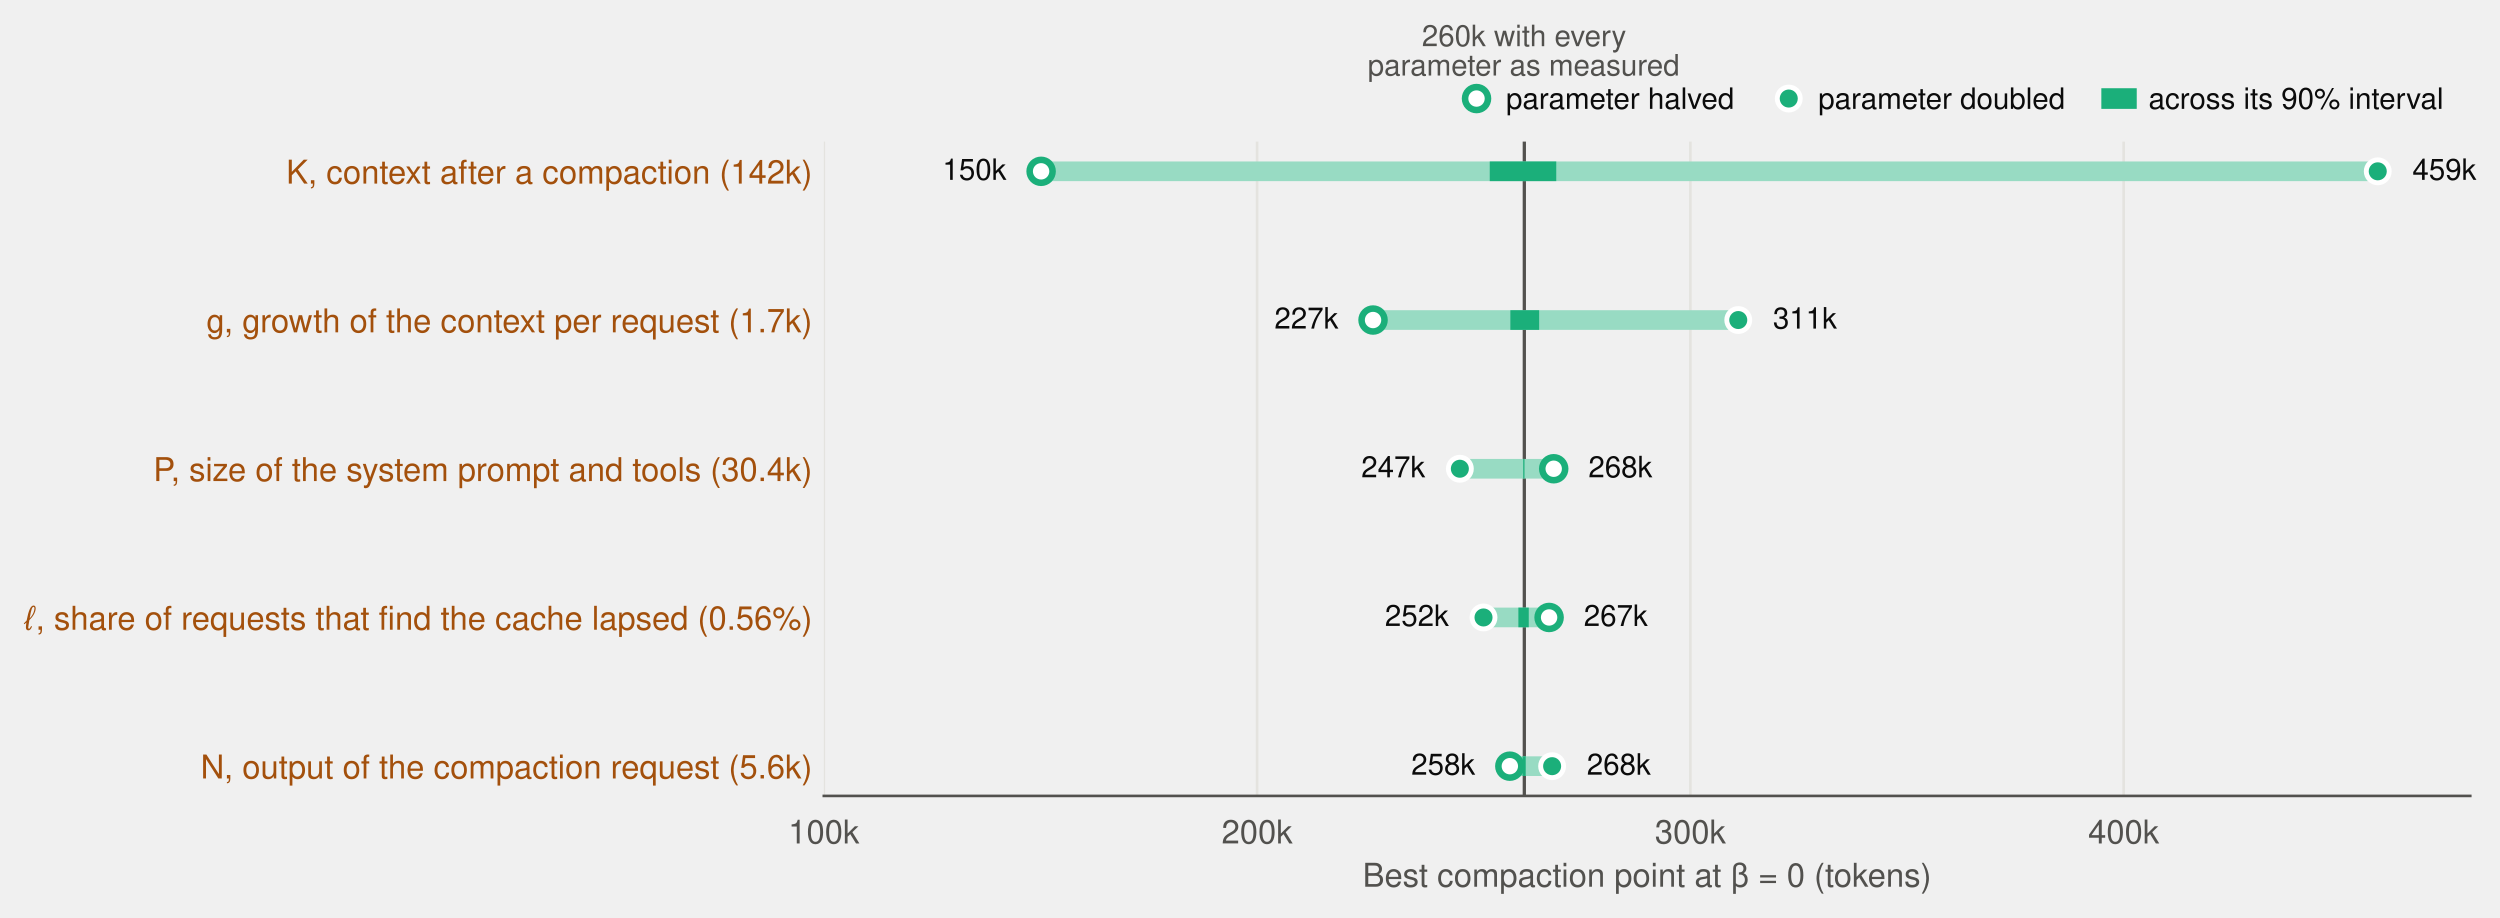
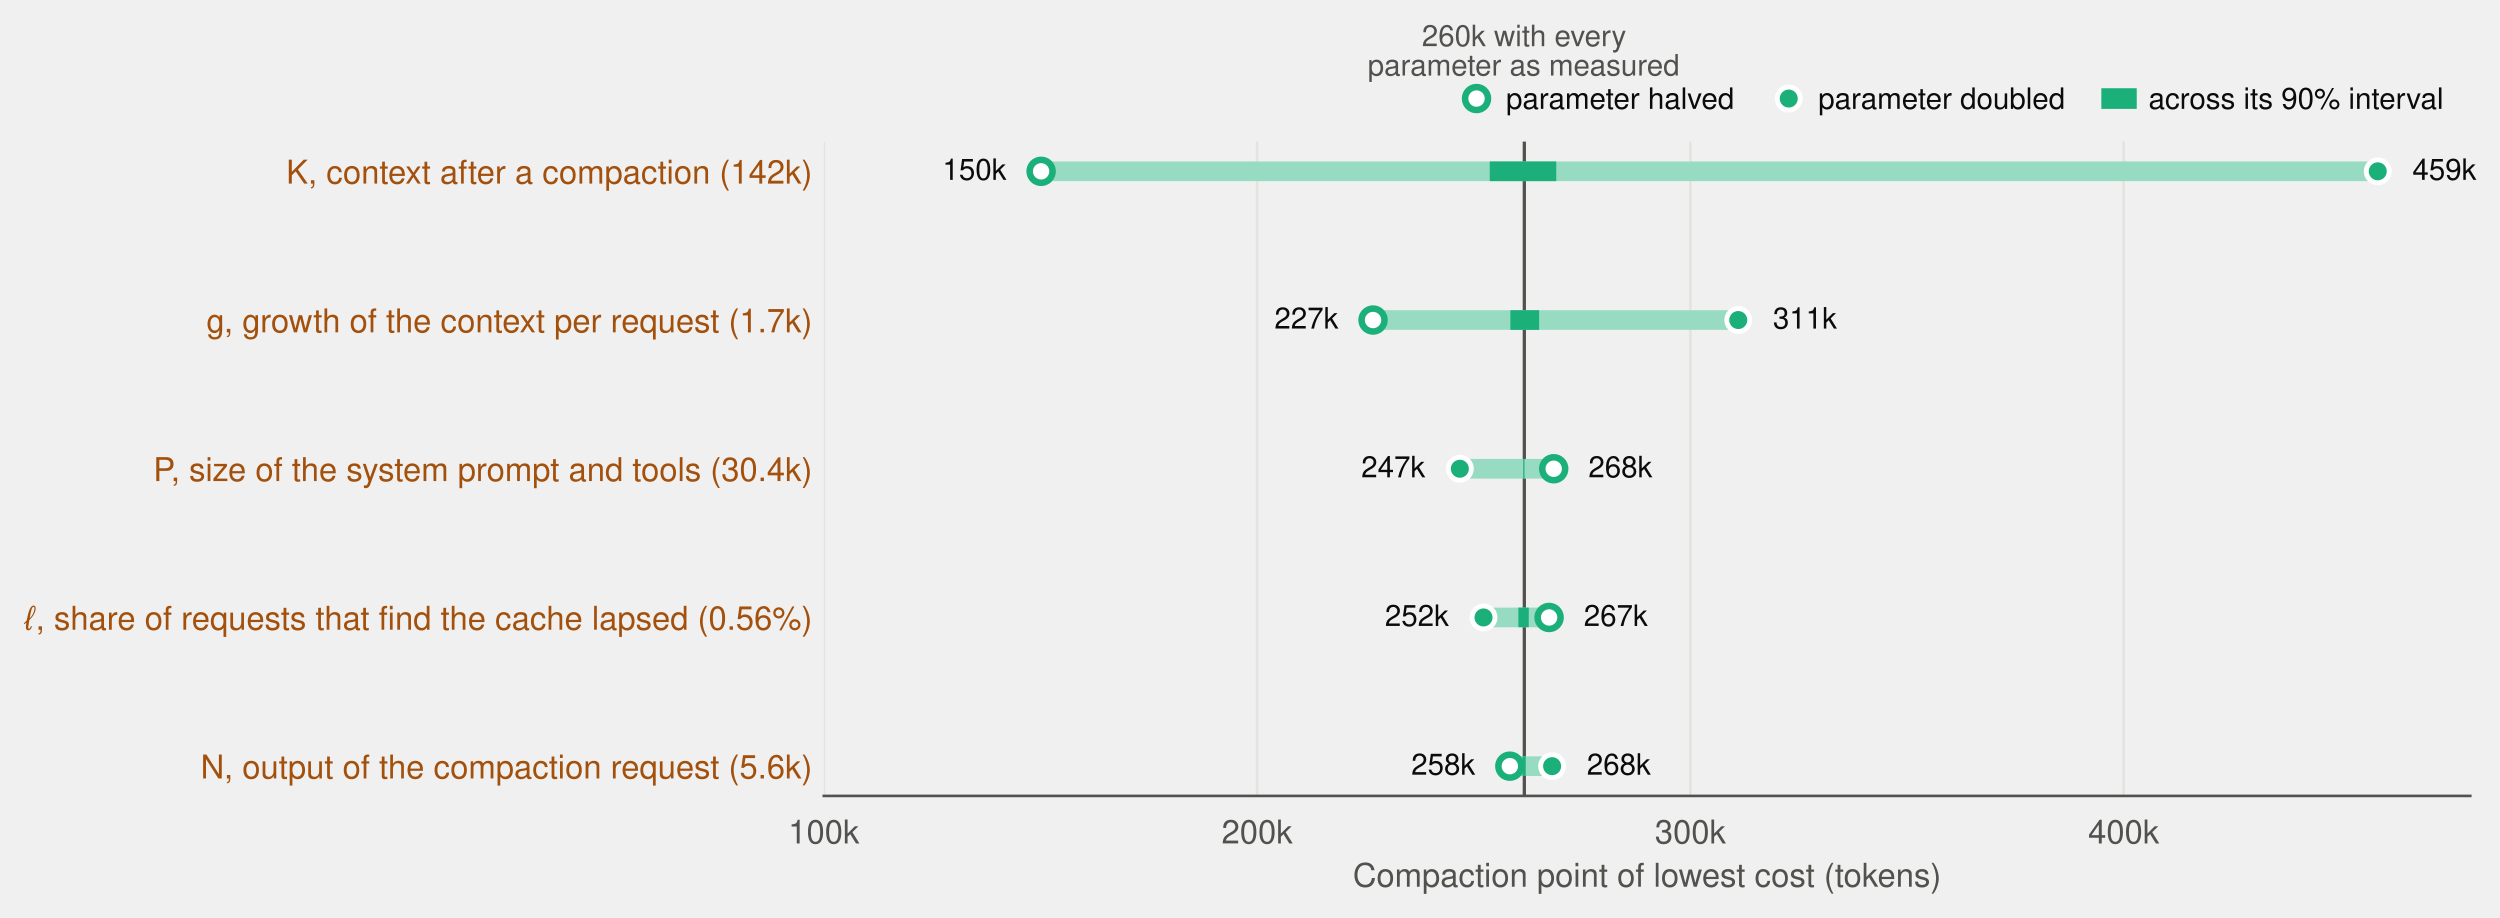
<svg xmlns="http://www.w3.org/2000/svg" xmlns:xlink="http://www.w3.org/1999/xlink" width="762.547pt" height="279.753pt" viewBox="0 0 762.547 279.753" version="1.1">
  <defs>
    <style type="text/css">*{stroke-linejoin: round; stroke-linecap: butt}</style>
  </defs>
  <g id="figure_1">
    <g id="patch_1">
      <path d="M -0 279.753  L 762.547 279.753  L 762.547 0  L -0 0  L -0 279.753  z " style="fill: none" />
    </g>
    <g id="axes_1">
      <g id="patch_2">
        <path d="M 251.278 242.769  L 753.478 242.769  L 753.478 43.185  L 251.278 43.185  L 251.278 242.769  z " style="fill: none" />
      </g>
      <g id="matplotlib.axis_1">
        <g id="xtick_1">
          <g id="line2d_1">
            <path d="M 251.278 242.769  L 251.278 43.185  " clip-path="url(#pd8c3c93a73)" style="fill: none; stroke: #e4e3df; stroke-width: 0.8; stroke-linecap: square" />
          </g>
          <g id="line2d_2" />
          <g id="text_1">
            <text style="font-size: 10px; font-family: 'Helvetica', 'Arial', 'DejaVu Sans'; text-anchor: middle; fill: #52514e" x="251.278" y="257.269" transform="rotate(-0 251.2781 257.2694)">100k</text>
          </g>
        </g>
        <g id="xtick_2">
          <g id="line2d_3">
            <path d="M 383.436 242.769  L 383.436 43.185  " clip-path="url(#pd8c3c93a73)" style="fill: none; stroke: #e4e3df; stroke-width: 0.8; stroke-linecap: square" />
          </g>
          <g id="line2d_4" />
          <g id="text_2">
            <text style="font-size: 10px; font-family: 'Helvetica', 'Arial', 'DejaVu Sans'; text-anchor: middle; fill: #52514e" x="383.436" y="257.269" transform="rotate(-0 383.436 257.2694)">200k</text>
          </g>
        </g>
        <g id="xtick_3">
          <g id="line2d_5">
            <path d="M 515.594 242.769  L 515.594 43.185  " clip-path="url(#pd8c3c93a73)" style="fill: none; stroke: #e4e3df; stroke-width: 0.8; stroke-linecap: square" />
          </g>
          <g id="line2d_6" />
          <g id="text_3">
            <text style="font-size: 10px; font-family: 'Helvetica', 'Arial', 'DejaVu Sans'; text-anchor: middle; fill: #52514e" x="515.594" y="257.269" transform="rotate(-0 515.5939 257.2694)">300k</text>
          </g>
        </g>
        <g id="xtick_4">
          <g id="line2d_7">
            <path d="M 647.752 242.769  L 647.752 43.185  " clip-path="url(#pd8c3c93a73)" style="fill: none; stroke: #e4e3df; stroke-width: 0.8; stroke-linecap: square" />
          </g>
          <g id="line2d_8" />
          <g id="text_4">
            <text style="font-size: 10px; font-family: 'Helvetica', 'Arial', 'DejaVu Sans'; text-anchor: middle; fill: #52514e" x="647.752" y="257.269" transform="rotate(-0 647.7518 257.2694)">400k</text>
          </g>
        </g>
        <g id="text_5">
-           <text style="font-size: 10px; font-family: 'Helvetica', 'Arial', 'DejaVu Sans'; text-anchor: middle; fill: #52514e" x="502.378" y="270.469" transform="rotate(-0 502.3781 270.4687)">Best compaction point at β = 0 (tokens)</text>
+           <text style="font-size: 10px; font-family: 'Helvetica', 'Arial', 'DejaVu Sans'; text-anchor: middle; fill: #52514e" x="502.378" y="270.469" transform="rotate(-0 502.3781 270.4687)">Compaction point of lowest cost (tokens)</text>
        </g>
      </g>
      <g id="matplotlib.axis_2">
        <g id="ytick_1">
          <g id="line2d_9" />
          <g id="text_6">
            <text style="font-size: 10px; font-family: 'Helvetica', 'Arial', 'DejaVu Sans'; text-anchor: end; fill: #a3500c" x="247.778" y="237.447" transform="rotate(-0 247.7781 237.4474)">N, output of the compaction request (5.6k)</text>
          </g>
        </g>
        <g id="ytick_2">
          <g id="line2d_10" />
          <g id="text_7">
            <text style="font-size: 10px; font-family: 'Helvetica', 'Arial', 'DejaVu Sans'; text-anchor: end; fill: #a3500c" x="247.778" y="192.087" transform="rotate(-0 247.7781 192.0874)">ℓ, share of requests that find the cache lapsed (0.56%)</text>
          </g>
        </g>
        <g id="ytick_3">
          <g id="line2d_11" />
          <g id="text_8">
            <text style="font-size: 10px; font-family: 'Helvetica', 'Arial', 'DejaVu Sans'; text-anchor: end; fill: #a3500c" x="247.778" y="146.727" transform="rotate(-0 247.7781 146.7274)">P, size of the system prompt and tools (30.4k)</text>
          </g>
        </g>
        <g id="ytick_4">
          <g id="line2d_12" />
          <g id="text_9">
            <text style="font-size: 10px; font-family: 'Helvetica', 'Arial', 'DejaVu Sans'; text-anchor: end; fill: #a3500c" x="247.778" y="101.367" transform="rotate(-0 247.7781 101.3674)">g, growth of the context per request (1.7k)</text>
          </g>
        </g>
        <g id="ytick_5">
          <g id="line2d_13" />
          <g id="text_10">
            <text style="font-size: 10px; font-family: 'Helvetica', 'Arial', 'DejaVu Sans'; text-anchor: end; fill: #a3500c" x="247.778" y="56.007" transform="rotate(-0 247.7781 56.00744)">K, context after a compaction (142k)</text>
          </g>
        </g>
      </g>
      <g id="line2d_14">
        <path d="M 464.946 242.769  L 464.946 43.185  " clip-path="url(#pd8c3c93a73)" style="fill: none; stroke: #52514e; stroke-linecap: square" />
      </g>
      <g id="sens-N" aria-label="N, output of the compaction request (5.6k): 258k at half, 268k at twice, 261–262k across its 90% interval">
        <path d="M 460.53 233.697  L 473.427 233.697  " clip-path="url(#pd8c3c93a73)" style="fill: none; stroke: #98dbc3; stroke-width: 6" />
      </g>
      <g id="line2d_15">
        <path d="M 464.386 233.697  L 465.376 233.697  " clip-path="url(#pd8c3c93a73)" style="fill: none; stroke: #1baf7a; stroke-width: 6" />
      </g>
      <g id="sens-lapse" aria-label="ℓ, share of requests that find the cache lapsed (0.56%): 267k at half, 252k at twice, 260–263k across its 90% interval">
        <path d="M 472.505 188.337  L 452.499 188.337  " clip-path="url(#pd8c3c93a73)" style="fill: none; stroke: #98dbc3; stroke-width: 6" />
      </g>
      <g id="line2d_16">
        <path d="M 463.132 188.337  L 466.299 188.337  " clip-path="url(#pd8c3c93a73)" style="fill: none; stroke: #1baf7a; stroke-width: 6" />
      </g>
      <g id="sens-P" aria-label="P, size of the system prompt and tools (30.4k): 268k at half, 247k at twice, 261–262k across its 90% interval">
        <path d="M 473.909 142.977  L 445.284 142.977  " clip-path="url(#pd8c3c93a73)" style="fill: none; stroke: #98dbc3; stroke-width: 6" />
      </g>
      <g id="line2d_17">
        <path d="M 464.612 142.977  L 464.996 142.977  " clip-path="url(#pd8c3c93a73)" style="fill: none; stroke: #1baf7a; stroke-width: 6" />
      </g>
      <g id="sens-g" aria-label="g, growth of the context per request (1.7k): 227k at half, 311k at twice, 258–265k across its 90% interval">
        <path d="M 418.803 97.617  L 530.203 97.617  " clip-path="url(#pd8c3c93a73)" style="fill: none; stroke: #98dbc3; stroke-width: 6" />
      </g>
      <g id="line2d_18">
        <path d="M 460.686 97.617  L 469.47 97.617  " clip-path="url(#pd8c3c93a73)" style="fill: none; stroke: #1baf7a; stroke-width: 6" />
      </g>
      <g id="sens-K" aria-label="K, context after a compaction (142k): 150k at half, 459k at twice, 254–269k across its 90% interval">
        <path d="M 317.557 52.257  L 725.26 52.257  " clip-path="url(#pd8c3c93a73)" style="fill: none; stroke: #98dbc3; stroke-width: 6" />
      </g>
      <g id="line2d_19">
        <path d="M 454.4 52.257  L 474.686 52.257  " clip-path="url(#pd8c3c93a73)" style="fill: none; stroke: #1baf7a; stroke-width: 6" />
      </g>
      <g id="patch_3">
        <path d="M 251.278 242.769  L 753.478 242.769  " style="fill: none; stroke: #52514e; stroke-width: 0.8; stroke-linejoin: miter; stroke-linecap: square" />
      </g>
      <g id="line2d_20">
        <defs>
          <path id="mbe75970ded" d="M 0 3.5  C 0.928 3.5 1.819 3.131 2.475 2.475  C 3.131 1.819 3.5 0.928 3.5 0  C 3.5 -0.928 3.131 -1.819 2.475 -2.475  C 1.819 -3.131 0.928 -3.5 0 -3.5  C -0.928 -3.5 -1.819 -3.131 -2.475 -2.475  C -3.131 -1.819 -3.5 -0.928 -3.5 0  C -3.5 0.928 -3.131 1.819 -2.475 2.475  C -1.819 3.131 -0.928 3.5 0 3.5  z " style="stroke: #1baf7a; stroke-width: 2" />
        </defs>
        <g clip-path="url(#pd8c3c93a73)">
          <use xlink:href="#mbe75970ded" x="460.53" y="233.697" style="fill: #ffffff; stroke: #1baf7a; stroke-width: 2" />
        </g>
      </g>
      <g id="line2d_21">
        <defs>
          <path id="m687c93059a" d="M 0 3.5  C 0.928 3.5 1.819 3.131 2.475 2.475  C 3.131 1.819 3.5 0.928 3.5 0  C 3.5 -0.928 3.131 -1.819 2.475 -2.475  C 1.819 -3.131 0.928 -3.5 0 -3.5  C -0.928 -3.5 -1.819 -3.131 -2.475 -2.475  C -3.131 -1.819 -3.5 -0.928 -3.5 0  C -3.5 0.928 -3.131 1.819 -2.475 2.475  C -1.819 3.131 -0.928 3.5 0 3.5  z " style="stroke: #ffffff; stroke-width: 1.5" />
        </defs>
        <g clip-path="url(#pd8c3c93a73)">
          <use xlink:href="#m687c93059a" x="473.427" y="233.697" style="fill: #1baf7a; stroke: #ffffff; stroke-width: 1.5" />
        </g>
      </g>
      <g id="text_11">
        <text style="font-size: 9px; font-family: 'Helvetica', 'Arial', 'DejaVu Sans'; text-anchor: end; fill: #0b0b0b" x="449.957" y="236.308" transform="rotate(-0 449.9574 236.3078)">258k</text>
      </g>
      <g id="text_12">
        <text style="font-size: 9px; font-family: 'Helvetica', 'Arial', 'DejaVu Sans'; text-anchor: start; fill: #0b0b0b" x="483.999" y="236.308" transform="rotate(-0 483.9993 236.3078)">268k</text>
      </g>
      <g id="line2d_22">
        <g clip-path="url(#pd8c3c93a73)">
          <use xlink:href="#mbe75970ded" x="472.505" y="188.337" style="fill: #ffffff; stroke: #1baf7a; stroke-width: 2" />
        </g>
      </g>
      <g id="line2d_23">
        <g clip-path="url(#pd8c3c93a73)">
          <use xlink:href="#m687c93059a" x="452.499" y="188.337" style="fill: #1baf7a; stroke: #ffffff; stroke-width: 1.5" />
        </g>
      </g>
      <g id="text_13">
        <text style="font-size: 9px; font-family: 'Helvetica', 'Arial', 'DejaVu Sans'; text-anchor: end; fill: #0b0b0b" x="441.927" y="190.948" transform="rotate(-0 441.9266 190.9478)">252k</text>
      </g>
      <g id="text_14">
        <text style="font-size: 9px; font-family: 'Helvetica', 'Arial', 'DejaVu Sans'; text-anchor: start; fill: #0b0b0b" x="483.077" y="190.948" transform="rotate(-0 483.0773 190.9478)">267k</text>
      </g>
      <g id="line2d_24">
        <g clip-path="url(#pd8c3c93a73)">
          <use xlink:href="#mbe75970ded" x="473.909" y="142.977" style="fill: #ffffff; stroke: #1baf7a; stroke-width: 2" />
        </g>
      </g>
      <g id="line2d_25">
        <g clip-path="url(#pd8c3c93a73)">
          <use xlink:href="#m687c93059a" x="445.284" y="142.977" style="fill: #1baf7a; stroke: #ffffff; stroke-width: 1.5" />
        </g>
      </g>
      <g id="text_15">
        <text style="font-size: 9px; font-family: 'Helvetica', 'Arial', 'DejaVu Sans'; text-anchor: end; fill: #0b0b0b" x="434.711" y="145.588" transform="rotate(-0 434.7109 145.5878)">247k</text>
      </g>
      <g id="text_16">
        <text style="font-size: 9px; font-family: 'Helvetica', 'Arial', 'DejaVu Sans'; text-anchor: start; fill: #0b0b0b" x="484.482" y="145.588" transform="rotate(-0 484.4818 145.5878)">268k</text>
      </g>
      <g id="line2d_26">
        <g clip-path="url(#pd8c3c93a73)">
          <use xlink:href="#mbe75970ded" x="418.803" y="97.617" style="fill: #ffffff; stroke: #1baf7a; stroke-width: 2" />
        </g>
      </g>
      <g id="line2d_27">
        <g clip-path="url(#pd8c3c93a73)">
          <use xlink:href="#m687c93059a" x="530.203" y="97.617" style="fill: #1baf7a; stroke: #ffffff; stroke-width: 1.5" />
        </g>
      </g>
      <g id="text_17">
        <text style="font-size: 9px; font-family: 'Helvetica', 'Arial', 'DejaVu Sans'; text-anchor: end; fill: #0b0b0b" x="408.23" y="100.228" transform="rotate(-0 408.23 100.2278)">227k</text>
      </g>
      <g id="text_18">
        <text style="font-size: 9px; font-family: 'Helvetica', 'Arial', 'DejaVu Sans'; text-anchor: start; fill: #0b0b0b" x="540.776" y="100.228" transform="rotate(-0 540.7759 100.2278)">311k</text>
      </g>
      <g id="line2d_28">
        <g clip-path="url(#pd8c3c93a73)">
          <use xlink:href="#mbe75970ded" x="317.557" y="52.257" style="fill: #ffffff; stroke: #1baf7a; stroke-width: 2" />
        </g>
      </g>
      <g id="line2d_29">
        <g clip-path="url(#pd8c3c93a73)">
          <use xlink:href="#m687c93059a" x="725.26" y="52.257" style="fill: #1baf7a; stroke: #ffffff; stroke-width: 1.5" />
        </g>
      </g>
      <g id="text_19">
        <text style="font-size: 9px; font-family: 'Helvetica', 'Arial', 'DejaVu Sans'; text-anchor: end; fill: #0b0b0b" x="306.985" y="54.868" transform="rotate(-0 306.9845 54.8678)">150k</text>
      </g>
      <g id="text_20">
        <text style="font-size: 9px; font-family: 'Helvetica', 'Arial', 'DejaVu Sans'; text-anchor: start; fill: #0b0b0b" x="735.833" y="54.868" transform="rotate(-0 735.8327 54.8678)">459k</text>
      </g>
      <g id="text_21">
        <text style="font-size: 9px; font-family: 'Helvetica', 'Arial', 'DejaVu Sans'; fill: #52514e" transform="translate(433.6832 14.08403)">260k with every</text>
        <text style="font-size: 9px; font-family: 'Helvetica', 'Arial', 'DejaVu Sans'; fill: #52514e" transform="translate(417.1774 23.03148)">parameter as measured</text>
      </g>
      <g id="legend_1">
        <g id="line2d_30">
          <g>
            <use xlink:href="#mbe75970ded" x="450.369" y="30.06" style="fill: #ffffff; stroke: #1baf7a; stroke-width: 2" />
          </g>
        </g>
        <g id="text_22">
          <text style="font-size: 9px; font-family: 'Helvetica', 'Arial', 'DejaVu Sans'; text-anchor: start; fill: #0b0b0b" x="459.369" y="33.21" transform="rotate(-0 459.3694 33.20951)">parameter halved</text>
        </g>
        <g id="line2d_31">
          <g>
            <use xlink:href="#m687c93059a" x="545.603" y="30.06" style="fill: #1baf7a; stroke: #ffffff; stroke-width: 1.5" />
          </g>
        </g>
        <g id="text_23">
          <text style="font-size: 9px; font-family: 'Helvetica', 'Arial', 'DejaVu Sans'; text-anchor: start; fill: #0b0b0b" x="554.603" y="33.21" transform="rotate(-0 554.6034 33.20951)">parameter doubled</text>
        </g>
        <g id="patch_4">
          <path d="M 640.947 33.21  L 651.747 33.21  L 651.747 26.91  L 640.947 26.91  z " style="fill: #1baf7a" />
        </g>
        <g id="text_24">
          <text style="font-size: 9px; font-family: 'Helvetica', 'Arial', 'DejaVu Sans'; text-anchor: start; fill: #0b0b0b" x="655.347" y="33.21" transform="rotate(-0 655.3472 33.20951)">across its 90% interval</text>
        </g>
      </g>
    </g>
  </g>
  <defs>
    <clipPath id="pd8c3c93a73">
      <rect x="251.278" y="43.185" width="502.2" height="199.584" />
    </clipPath>
  </defs>
</svg>
